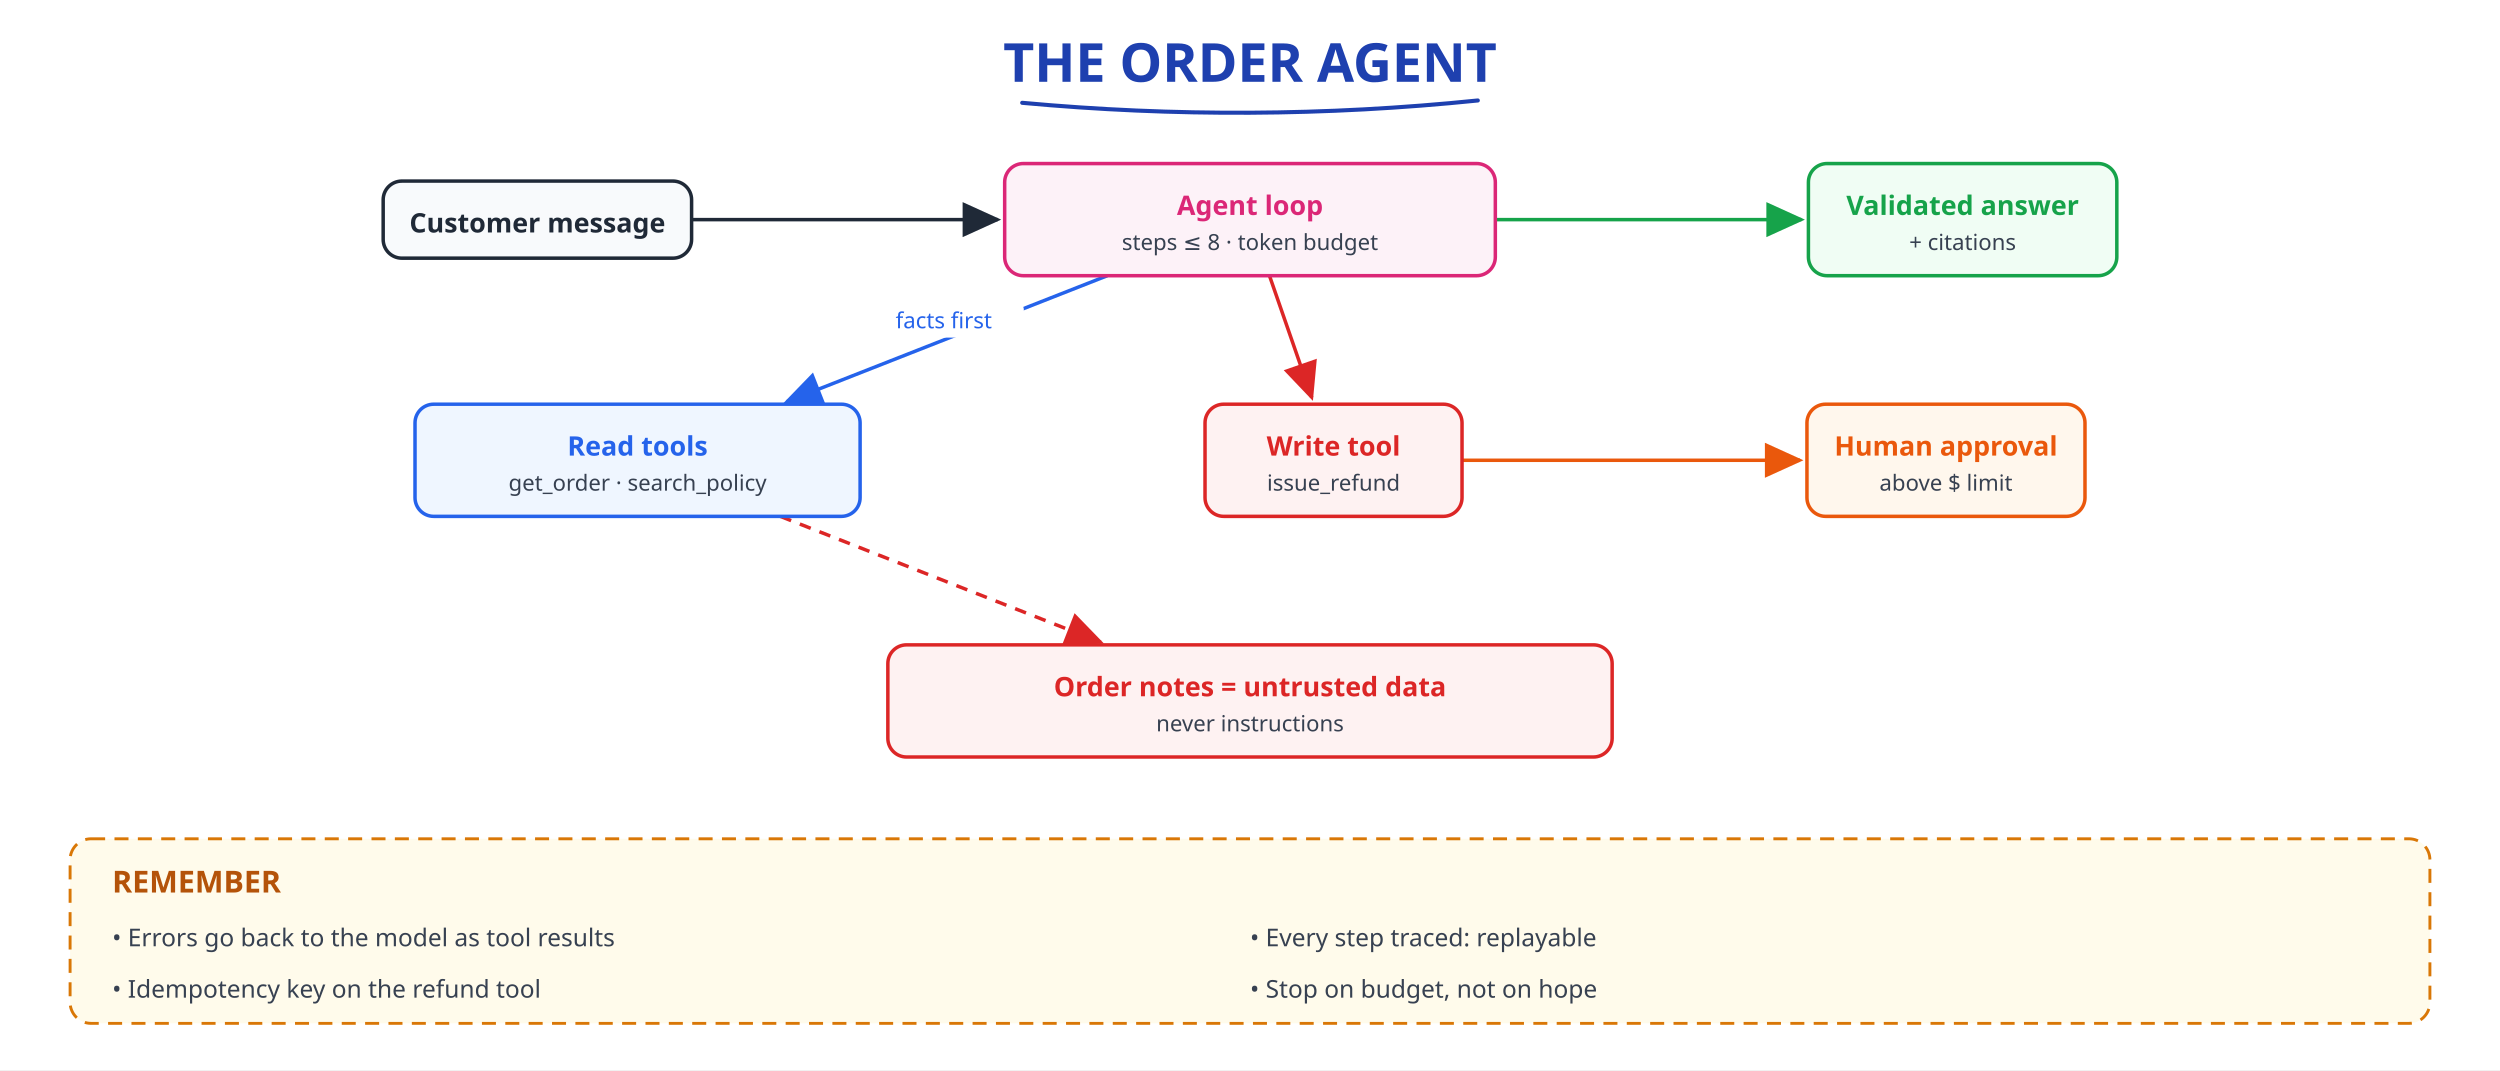
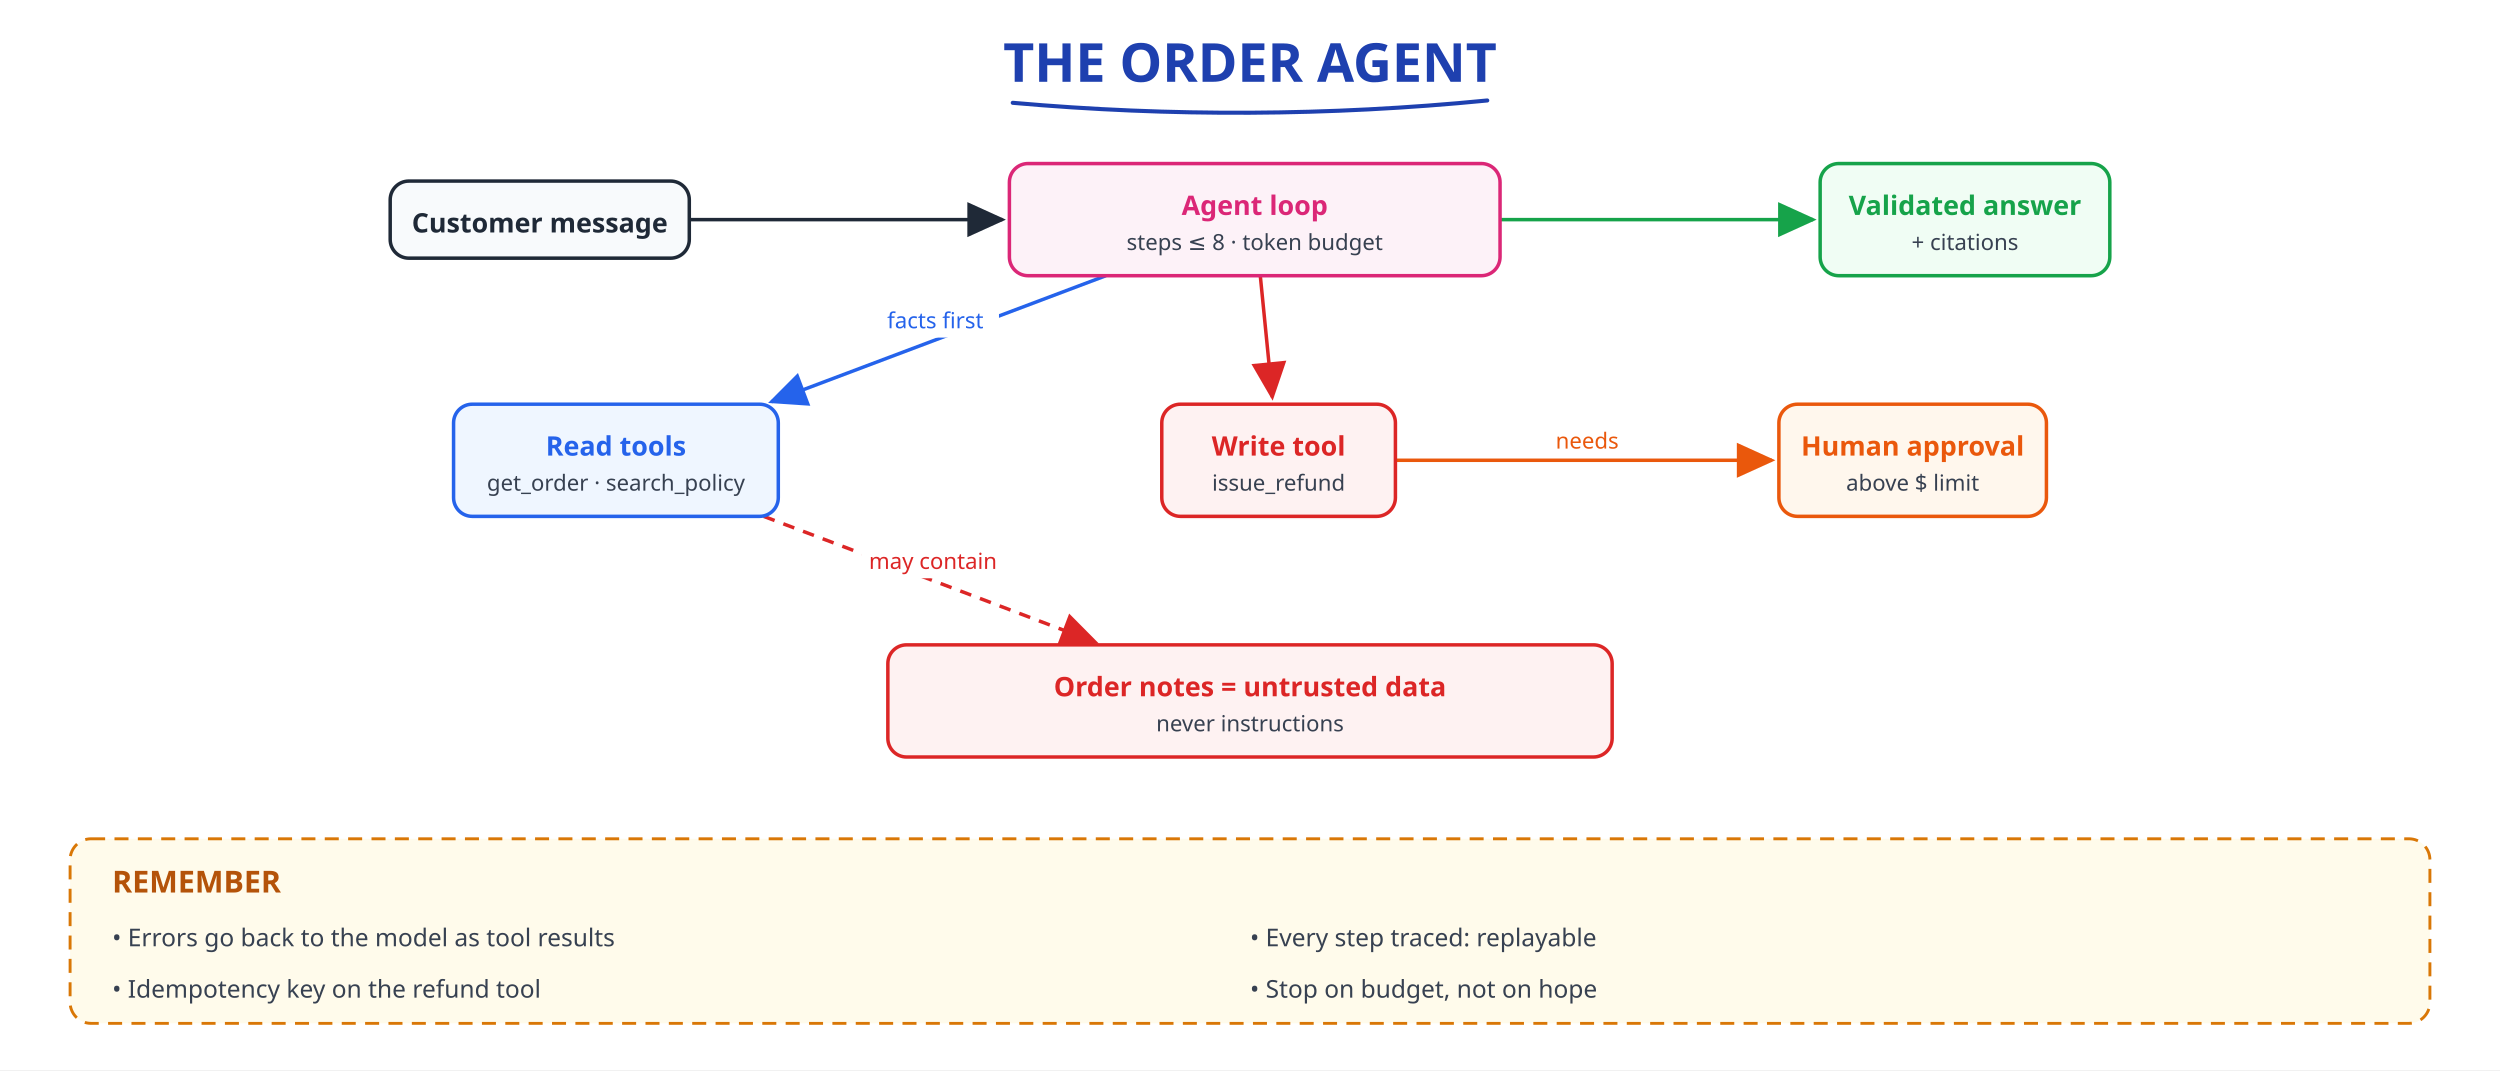
<svg xmlns="http://www.w3.org/2000/svg" width="2140" height="916" viewBox="0 0 2140 916">
  <defs>
    <marker id="ah-blue" markerWidth="12" markerHeight="10" refX="10" refY="5" orient="auto">
      <path d="M0,0 L11,5 L0,10 z" fill="#2563eb" />
    </marker>
    <marker id="ah-green" markerWidth="12" markerHeight="10" refX="10" refY="5" orient="auto">
      <path d="M0,0 L11,5 L0,10 z" fill="#16a34a" />
    </marker>
    <marker id="ah-orange" markerWidth="12" markerHeight="10" refX="10" refY="5" orient="auto">
      <path d="M0,0 L11,5 L0,10 z" fill="#ea580c" />
    </marker>
    <marker id="ah-purple" markerWidth="12" markerHeight="10" refX="10" refY="5" orient="auto">
      <path d="M0,0 L11,5 L0,10 z" fill="#7e22ce" />
    </marker>
    <marker id="ah-pink" markerWidth="12" markerHeight="10" refX="10" refY="5" orient="auto">
      <path d="M0,0 L11,5 L0,10 z" fill="#db2777" />
    </marker>
    <marker id="ah-red" markerWidth="12" markerHeight="10" refX="10" refY="5" orient="auto">
      <path d="M0,0 L11,5 L0,10 z" fill="#dc2626" />
    </marker>
    <marker id="ah-ink" markerWidth="12" markerHeight="10" refX="10" refY="5" orient="auto">
      <path d="M0,0 L11,5 L0,10 z" fill="#1f2937" />
    </marker>
    <marker id="ah-teal" markerWidth="12" markerHeight="10" refX="10" refY="5" orient="auto">
      <path d="M0,0 L11,5 L0,10 z" fill="#0f766e" />
    </marker>
  </defs>
  <rect width="2140" height="916" fill="#ffffff" />
  <text x="1070.0" y="70" font-family="Marker Felt" font-size="46" fill="#1e40af" text-anchor="middle" font-weight="bold">THE ORDER AGENT</text>
-   <path d="M875.0,88 Q1070.0,106 1265.0,86" stroke="#1e40af" stroke-width="3.5" fill="none" stroke-linecap="round" />
-   <line x1="592.0" y1="188.0" x2="854.0" y2="188.0" stroke="#1f2937" stroke-width="3" marker-end="url(#ah-ink)" />
-   <line x1="1280.0" y1="188.0" x2="1542.0" y2="188.0" stroke="#16a34a" stroke-width="3" marker-end="url(#ah-green)" />
-   <line x1="947.845" y1="236.0" x2="673.49" y2="343.806" stroke="#2563eb" stroke-width="3" marker-end="url(#ah-blue)" />
-   <rect x="739.375" y="259.0" width="137" height="30" rx="6" fill="#ffffff" />
-   <text x="807.875" y="281.0" font-family="Chalkboard SE" font-size="19" fill="#2563eb" text-anchor="middle">facts first</text>
-   <line x1="1086.66" y1="236.0" x2="1122.872" y2="340.332" stroke="#dc2626" stroke-width="3" marker-end="url(#ah-red)" />
-   <line x1="1251.5" y1="394.0" x2="1540.75" y2="394.0" stroke="#ea580c" stroke-width="3" marker-end="url(#ah-orange)" />
-   <line x1="667.905" y1="442.0" x2="942.26" y2="549.806" stroke="#dc2626" stroke-width="3" stroke-dasharray="10 8" marker-end="url(#ah-red)" />
-   <rect x="328.0" y="155.0" width="264" height="66" rx="16" fill="#f8fafc" stroke="#1f2937" stroke-width="3" />
-   <text x="460.0" y="199.0" font-family="Chalkboard SE" font-size="23" fill="#1f2937" text-anchor="middle" font-weight="bold">Customer message</text>
-   <rect x="860.0" y="140.0" width="420" height="96" rx="16" fill="#fdf2f8" stroke="#db2777" stroke-width="3" />
-   <text x="1070.0" y="184.0" font-family="Chalkboard SE" font-size="23" fill="#db2777" text-anchor="middle" font-weight="bold">Agent loop</text>
-   <text x="1070.0" y="214.0" font-family="Chalkboard SE" font-size="19" fill="#374151" text-anchor="middle">steps ≤ 8 · token budget</text>
-   <rect x="1548.0" y="140.0" width="264" height="96" rx="16" fill="#f0fdf4" stroke="#16a34a" stroke-width="3" />
-   <text x="1680.0" y="184.0" font-family="Chalkboard SE" font-size="23" fill="#16a34a" text-anchor="middle" font-weight="bold">Validated answer</text>
-   <text x="1680.0" y="214.0" font-family="Chalkboard SE" font-size="19" fill="#374151" text-anchor="middle">+ citations</text>
-   <rect x="355.25" y="346.0" width="381" height="96" rx="16" fill="#eff6ff" stroke="#2563eb" stroke-width="3" />
-   <text x="545.75" y="390.0" font-family="Chalkboard SE" font-size="23" fill="#2563eb" text-anchor="middle" font-weight="bold">Read tools</text>
-   <text x="545.75" y="420.0" font-family="Chalkboard SE" font-size="19" fill="#374151" text-anchor="middle">get_order · search_policy</text>
-   <rect x="1031.5" y="346.0" width="220" height="96" rx="16" fill="#fef2f2" stroke="#dc2626" stroke-width="3" />
-   <text x="1141.5" y="390.0" font-family="Chalkboard SE" font-size="23" fill="#dc2626" text-anchor="middle" font-weight="bold">Write tool</text>
-   <text x="1141.5" y="420.0" font-family="Chalkboard SE" font-size="19" fill="#374151" text-anchor="middle">issue_refund</text>
-   <rect x="1546.75" y="346.0" width="238" height="96" rx="16" fill="#fff7ed" stroke="#ea580c" stroke-width="3" />
-   <text x="1665.75" y="390.0" font-family="Chalkboard SE" font-size="23" fill="#ea580c" text-anchor="middle" font-weight="bold">Human approval</text>
-   <text x="1665.75" y="420.0" font-family="Chalkboard SE" font-size="19" fill="#374151" text-anchor="middle">above $ limit</text>
+   <path d="M866.914,88 Q1070.0,106 1273.086,86" stroke="#1e40af" stroke-width="3.5" fill="none" stroke-linecap="round" />
+   <line x1="590.035" y1="188.0" x2="858.039" y2="188.0" stroke="#1f2937" stroke-width="3" marker-end="url(#ah-ink)" />
+   <line x1="1284.039" y1="188.0" x2="1552.043" y2="188.0" stroke="#16a34a" stroke-width="3" marker-end="url(#ah-green)" />
+   <line x1="946.629" y1="236.0" x2="660.263" y2="343.885" stroke="#2563eb" stroke-width="3" marker-end="url(#ah-blue)" />
+   <rect x="746.154" y="259.0" width="108.969" height="30" rx="6" fill="#ffffff" />
+   <text x="800.639" y="281.0" font-family="Chalkboard SE" font-size="19" fill="#2563eb" text-anchor="middle">facts first</text>
+   <line x1="1078.801" y1="236.0" x2="1089.122" y2="340.029" stroke="#dc2626" stroke-width="3" marker-end="url(#ah-red)" />
+   <line x1="1194.477" y1="394.0" x2="1516.73" y2="394.0" stroke="#ea580c" stroke-width="3" marker-end="url(#ah-orange)" />
+   <rect x="1324.596" y="362.0" width="68.016" height="30" rx="6" fill="#ffffff" />
+   <text x="1358.604" y="384.0" font-family="Chalkboard SE" font-size="19" fill="#ea580c" text-anchor="middle">needs</text>
+   <line x1="653.707" y1="442.0" x2="937.922" y2="549.871" stroke="#dc2626" stroke-width="3" stroke-dasharray="10 8" marker-end="url(#ah-red)" />
+   <rect x="737.135" y="465.0" width="122.969" height="30" rx="6" fill="#ffffff" />
+   <text x="798.619" y="487.0" font-family="Chalkboard SE" font-size="19" fill="#dc2626" text-anchor="middle">may contain</text>
+   <rect x="334.004" y="155.0" width="256.031" height="66" rx="16" fill="#f8fafc" stroke="#1f2937" stroke-width="3" />
+   <text x="462.02" y="199.0" font-family="Chalkboard SE" font-size="23" fill="#1f2937" text-anchor="middle" font-weight="bold">Customer message</text>
+   <rect x="864.039" y="140.0" width="420" height="96" rx="16" fill="#fdf2f8" stroke="#db2777" stroke-width="3" />
+   <text x="1074.039" y="184.0" font-family="Chalkboard SE" font-size="23" fill="#db2777" text-anchor="middle" font-weight="bold">Agent loop</text>
+   <text x="1074.039" y="214.0" font-family="Chalkboard SE" font-size="19" fill="#374151" text-anchor="middle">steps ≤ 8 · token budget</text>
+   <rect x="1558.043" y="140.0" width="247.953" height="96" rx="16" fill="#f0fdf4" stroke="#16a34a" stroke-width="3" />
+   <text x="1682.02" y="184.0" font-family="Chalkboard SE" font-size="23" fill="#16a34a" text-anchor="middle" font-weight="bold">Validated answer</text>
+   <text x="1682.02" y="214.0" font-family="Chalkboard SE" font-size="19" fill="#374151" text-anchor="middle">+ citations</text>
+   <rect x="388.254" y="346.0" width="277.969" height="96" rx="16" fill="#eff6ff" stroke="#2563eb" stroke-width="3" />
+   <text x="527.238" y="390.0" font-family="Chalkboard SE" font-size="23" fill="#2563eb" text-anchor="middle" font-weight="bold">Read tools</text>
+   <text x="527.238" y="420.0" font-family="Chalkboard SE" font-size="19" fill="#374151" text-anchor="middle">get_order · search_policy</text>
+   <rect x="994.477" y="346.0" width="200" height="96" rx="16" fill="#fef2f2" stroke="#dc2626" stroke-width="3" />
+   <text x="1094.477" y="390.0" font-family="Chalkboard SE" font-size="23" fill="#dc2626" text-anchor="middle" font-weight="bold">Write tool</text>
+   <text x="1094.477" y="420.0" font-family="Chalkboard SE" font-size="19" fill="#374151" text-anchor="middle">issue_refund</text>
+   <rect x="1522.73" y="346.0" width="229.016" height="96" rx="16" fill="#fff7ed" stroke="#ea580c" stroke-width="3" />
+   <text x="1637.238" y="390.0" font-family="Chalkboard SE" font-size="23" fill="#ea580c" text-anchor="middle" font-weight="bold">Human approval</text>
+   <text x="1637.238" y="420.0" font-family="Chalkboard SE" font-size="19" fill="#374151" text-anchor="middle">above $ limit</text>
  <rect x="760.0" y="552.0" width="620" height="96" rx="16" fill="#fef2f2" stroke="#dc2626" stroke-width="3" />
  <text x="1070.0" y="596.0" font-family="Chalkboard SE" font-size="23" fill="#dc2626" text-anchor="middle" font-weight="bold">Order notes = untrusted data</text>
  <text x="1070.0" y="626.0" font-family="Chalkboard SE" font-size="19" fill="#374151" text-anchor="middle">never instructions</text>
  <rect x="60" y="718" width="2020" height="158" rx="18" fill="#fffbeb" stroke="#d97706" stroke-width="2.5" stroke-dasharray="12 8" />
  <text x="96" y="764" font-family="Marker Felt" font-size="26" fill="#b45309" font-weight="bold">REMEMBER</text>
  <text x="96.0" y="810" font-family="Chalkboard SE" font-size="21" fill="#374151">• Errors go back to the model as tool results</text>
  <text x="1070.0" y="810" font-family="Chalkboard SE" font-size="21" fill="#374151">• Every step traced: replayable</text>
  <text x="96.0" y="854" font-family="Chalkboard SE" font-size="21" fill="#374151">• Idempotency key on the refund tool</text>
  <text x="1070.0" y="854" font-family="Chalkboard SE" font-size="21" fill="#374151">• Stop on budget, not on hope</text>
</svg>
